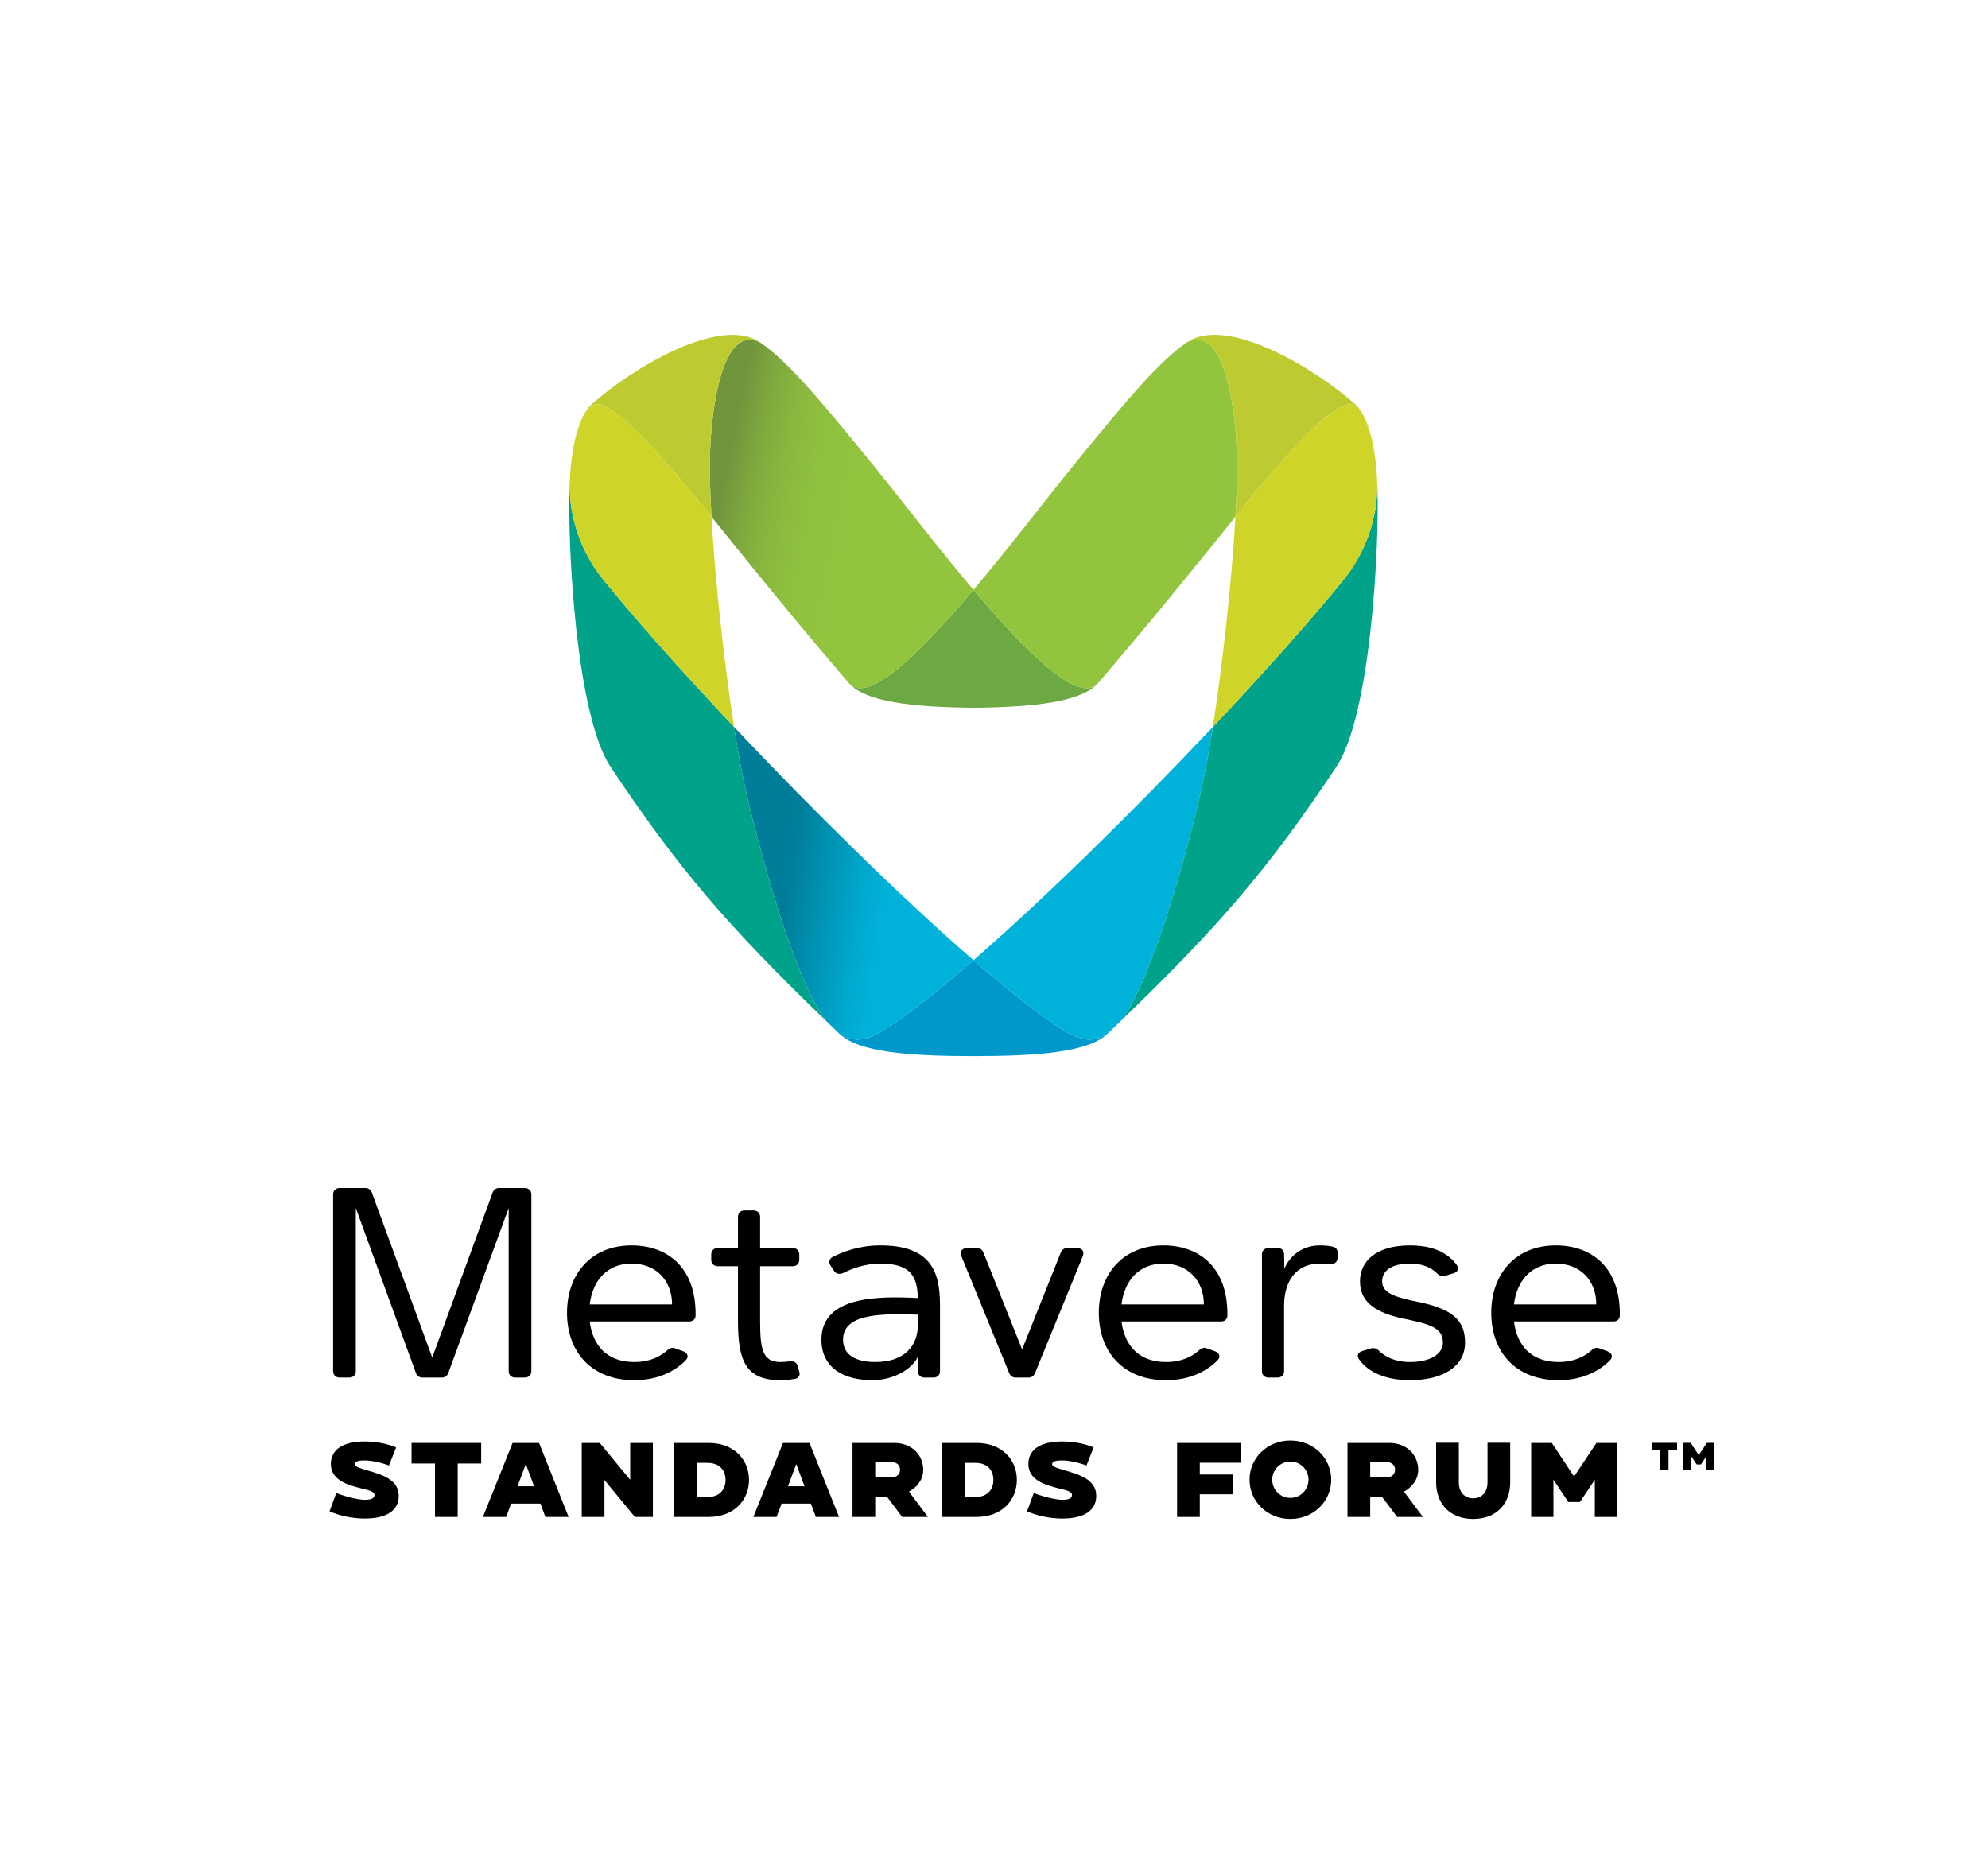
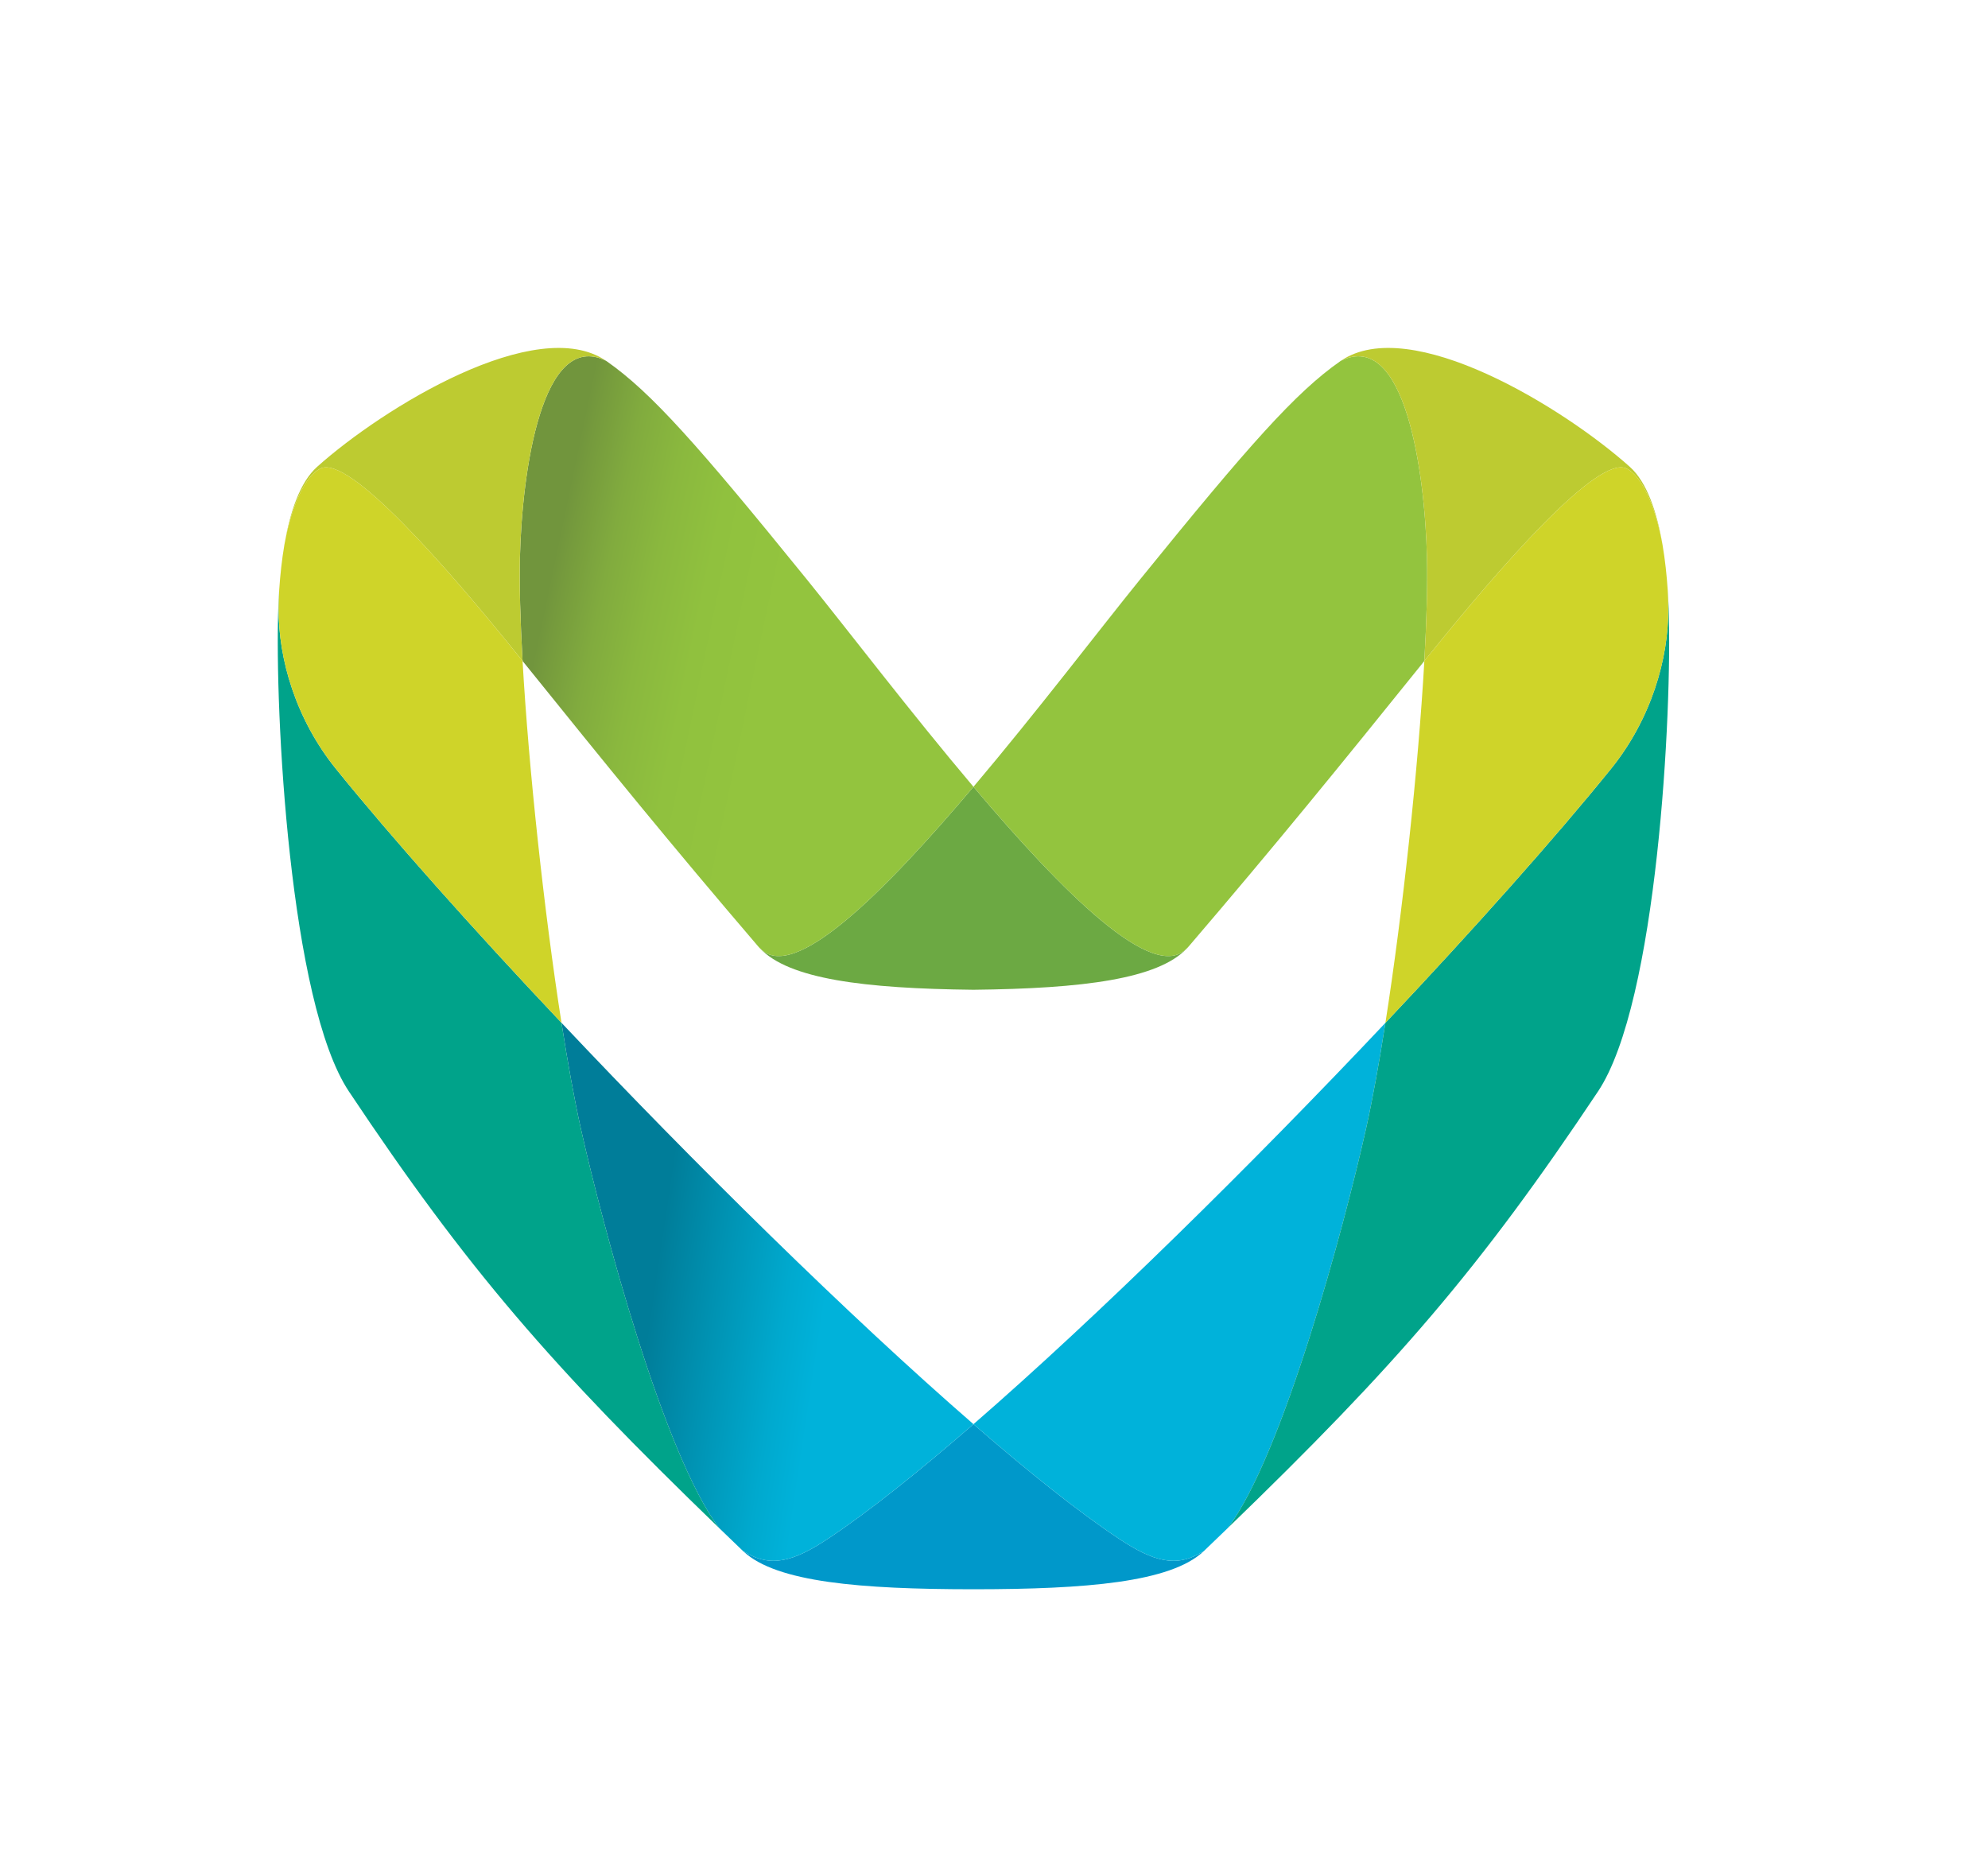
<svg xmlns="http://www.w3.org/2000/svg" width="100%" height="100%" viewBox="0 0 120 112" version="1.1" xml:space="preserve" style="fill-rule:evenodd;clip-rule:evenodd;stroke-linejoin:round;stroke-miterlimit:2;">
-   <g id="g2537_1_" />
-   <g>
-     <g transform="matrix(0.0969963,0,0,0.0969963,10.2817,13.2086)">
+   <g transform="matrix(0.166933,0,0,0.166933,-24.6725,8.95047)">
+     <g>
      <path d="M582.89,507.334L582.944,507.388C571.009,518.535 540.513,521.015 500.213,521.051L499.389,521.051C459.081,521.015 428.585,518.535 416.65,507.388L416.703,507.334C426.445,513.485 434.781,511.023 447.36,502.67C461.74,493.116 479.736,478.773 499.801,461.358C519.857,478.773 537.854,493.116 552.233,502.67C564.813,511.023 573.149,513.485 582.89,507.334Z" style="fill:rgb(0,152,202);fill-rule:nonzero;" />
      <path d="M648.762,316.239C646.47,330.922 644.079,344.102 641.724,354.631C633.765,390.231 611.703,472.523 591.772,498.9C588.961,501.613 586.096,504.38 583.15,507.2C583.087,507.263 583.016,507.325 582.944,507.388L582.89,507.334C573.149,513.485 564.813,511.023 552.233,502.67C537.854,493.116 519.857,478.773 499.801,461.358C544.981,422.132 600.601,367.274 648.762,316.239Z" style="fill:rgb(0,178,218);fill-rule:nonzero;" />
      <path d="M416.703,507.334L416.65,507.388C416.578,507.325 416.506,507.263 416.444,507.2C413.507,504.389 410.651,501.631 407.848,498.927C387.909,472.604 365.847,390.249 357.87,354.631C355.515,344.093 353.124,330.913 350.832,316.221C398.984,367.256 454.613,422.123 499.801,461.358C479.736,478.773 461.74,493.116 447.36,502.67C434.781,511.023 426.445,513.485 416.703,507.334Z" style="fill:url(#_Linear1);fill-rule:nonzero;" />
      <path d="M751.172,166.365C752.498,203.683 747.072,308.888 725.646,341.022C682.803,405.291 652.46,440.263 591.772,498.9C611.703,472.523 633.765,390.231 641.724,354.631C644.079,344.102 646.47,330.922 648.762,316.239C681.084,281.982 710.049,249.445 730.23,224.518C744.86,206.45 751.172,184.568 751.038,166.419C751.02,164.1 750.949,161.826 750.832,159.596C750.984,161.924 751.101,164.198 751.172,166.365Z" style="fill:rgb(0,163,138);fill-rule:nonzero;" />
      <path d="M248.556,166.419C248.421,184.568 254.734,206.45 269.364,224.518C289.545,249.445 318.501,281.973 350.832,316.221C353.124,330.913 355.515,344.093 357.87,354.631C365.847,390.249 387.909,472.604 407.848,498.927C347.143,440.272 316.791,405.3 273.948,341.022C252.531,308.888 247.105,203.683 248.421,166.365C248.502,164.198 248.609,161.933 248.762,159.605C248.645,161.826 248.573,164.1 248.556,166.419Z" style="fill:rgb(0,163,138);fill-rule:nonzero;" />
      <path d="M576.963,289.342C566.487,300.364 539.591,303.838 499.801,304.277C460.012,303.838 433.106,300.364 422.631,289.342L422.675,289.306C434.593,302.047 467.407,269.215 499.801,230.884C532.195,269.215 565.001,302.047 576.918,289.306L576.963,289.342Z" style="fill:rgb(108,169,67);fill-rule:nonzero;" />
      <path d="M576.918,289.306C565.001,302.047 532.195,269.215 499.801,230.884C522.588,203.925 545.169,174.262 560.121,155.809C599.428,107.325 616.242,88.317 632.439,76.991C632.511,76.937 632.583,76.892 632.654,76.847C655.862,65.414 663.034,116.941 663.786,147.921C664.028,157.85 663.66,170.752 662.837,185.391C631.956,223.713 609.554,251.316 577.661,288.572C577.438,288.832 577.205,289.091 576.963,289.342L576.918,289.306Z" style="fill:rgb(147,196,62);fill-rule:nonzero;" />
      <path d="M422.675,289.306L422.631,289.342C422.389,289.091 422.156,288.832 421.932,288.572C390.04,251.316 367.638,223.713 336.757,185.391C335.933,170.752 335.566,157.85 335.808,147.921C336.56,116.941 343.741,65.414 366.94,76.847C367.011,76.892 367.083,76.937 367.154,76.991C383.351,88.317 400.166,107.325 439.472,155.809C454.425,174.262 477.006,203.925 499.801,230.884C467.407,269.215 434.593,302.047 422.675,289.306Z" style="fill:url(#_Linear2);fill-rule:nonzero;" />
      <path d="M737.133,115.186C743.41,120.8 746.982,131.742 748.961,143.381C746.32,128.948 741.449,118.589 735.978,115.813C725.771,110.62 690.288,151.323 664.627,183.162C664.028,183.905 663.428,184.648 662.837,185.391C663.66,170.752 664.028,157.85 663.786,147.921C663.034,116.941 655.862,65.414 632.654,76.847C657.742,59.719 713.254,93.814 737.133,115.186Z" style="fill:rgb(189,203,49);fill-rule:nonzero;" />
      <path d="M334.966,183.162C309.314,151.323 273.823,110.62 263.615,115.813C258.181,118.571 253.328,128.823 250.678,143.113C252.674,131.571 256.238,120.756 262.46,115.186C286.34,93.814 341.852,59.719 366.94,76.847C343.741,65.414 336.56,116.941 335.808,147.921C335.566,157.85 335.933,170.752 336.757,185.391C336.166,184.648 335.566,183.905 334.966,183.162Z" style="fill:rgb(189,203,49);fill-rule:nonzero;" />
      <path d="M751.038,166.419C751.172,184.568 744.86,206.45 730.23,224.518C710.049,249.445 681.084,281.982 648.762,316.239C655.047,276.001 660.607,224.5 662.837,185.391C663.428,184.648 664.028,183.905 664.627,183.162C690.288,151.323 725.771,110.62 735.978,115.813C741.449,118.589 746.32,128.948 748.961,143.381C749.883,148.762 750.465,154.287 750.823,159.516C750.823,159.542 750.832,159.569 750.832,159.596C750.949,161.826 751.02,164.1 751.038,166.419Z" style="fill:rgb(207,212,41);fill-rule:nonzero;" />
      <path d="M336.757,185.391C338.987,224.5 344.547,275.992 350.832,316.221C318.501,281.973 289.545,249.445 269.364,224.518C254.734,206.45 248.421,184.568 248.556,166.419C248.573,164.1 248.645,161.826 248.762,159.605C248.762,159.578 248.77,159.542 248.77,159.516C249.129,154.278 249.711,148.744 250.633,143.354C250.651,143.274 250.66,143.193 250.678,143.113C253.328,128.823 258.181,118.571 263.615,115.813C273.823,110.62 309.314,151.323 334.966,183.162C335.566,183.905 336.166,184.648 336.757,185.391Z" style="fill:rgb(207,212,41);fill-rule:nonzero;" />
-     </g>
-     <g transform="matrix(0.0969963,0,0,0.0969963,10.2817,13.2086)">
-       <g>
-         <path d="M142.14,794.743C142.14,803.901 134.569,808.843 120.914,808.843C113.614,808.843 105.435,807.195 99.08,804.362L103.272,792.898C107.26,794.677 116.588,797.181 120.914,797.181C125.511,797.181 127.066,795.929 127.066,794.216C127.066,792.041 123.821,791.251 118.819,790.064C110.64,788.088 99.892,784.991 99.892,774.845C99.892,766.279 106.922,760.877 121.049,760.877C127.471,760.877 134.839,762.129 140.518,764.566L136.056,775.833C131.189,773.923 124.768,772.671 121.049,772.671C116.318,772.671 114.696,773.461 114.696,775.043C114.696,776.624 118.413,777.612 122.672,778.864C131.324,781.434 142.14,784.398 142.14,794.743Z" style="fill-rule:nonzero;" />
-         <path d="M193.442,761.799L193.442,774.581L178.84,774.581L178.84,807.854L164.713,807.854L164.713,774.581L150.112,774.581L150.112,761.799L193.442,761.799Z" style="fill-rule:nonzero;" />
-         <path d="M247.854,807.854L233.388,807.854L230.346,799.553L212.095,799.553L208.986,807.854L194.52,807.854L212.974,761.799L229.467,761.799L247.854,807.854ZM226.358,788.747L221.221,774.911L216.083,788.747L226.358,788.747Z" style="fill-rule:nonzero;" />
-         <path d="M300.303,761.799L300.303,807.854L289.082,807.854L270.156,784.859L270.156,807.854L256.028,807.854L256.028,761.799L267.248,761.799L286.176,784.728L286.176,761.799L300.303,761.799Z" style="fill-rule:nonzero;" />
-         <path d="M360.12,784.794C360.12,797.51 350.658,807.854 335.042,807.854L313.615,807.854L313.615,761.799L335.042,761.799C350.658,761.799 360.12,772.077 360.12,784.794ZM345.52,784.794C345.52,778.93 341.938,774.186 334.232,774.186L327.742,774.186L327.742,795.468L334.232,795.468C341.938,795.468 345.52,790.658 345.52,784.794Z" style="fill-rule:nonzero;" />
-         <path d="M416.154,807.854L401.688,807.854L398.646,799.553L380.395,799.553L377.285,807.854L362.82,807.854L381.274,761.799L397.767,761.799L416.154,807.854ZM394.658,788.747L389.52,774.911L384.383,788.747L394.658,788.747Z" style="fill-rule:nonzero;" />
-         <path d="M471.442,807.854L455.422,807.854L446.026,795.336L438.658,795.336L438.658,807.854L424.531,807.854L424.531,761.799L450.555,761.799C461.438,761.799 468.535,769.311 468.535,778.534C468.535,784.465 464.885,789.208 459.68,792.107L471.442,807.854ZM454.137,778.469C454.137,775.833 452.244,773.593 448.392,773.593L438.658,773.593L438.658,783.278L448.392,783.278C452.244,783.278 454.137,781.104 454.137,778.469Z" style="fill-rule:nonzero;" />
-         <path d="M526.799,784.794C526.799,797.51 517.336,807.854 501.721,807.854L480.293,807.854L480.293,761.799L501.721,761.799C517.336,761.799 526.799,772.077 526.799,784.794ZM512.199,784.794C512.199,778.93 508.616,774.186 500.91,774.186L494.421,774.186L494.421,795.468L500.91,795.468C508.616,795.468 512.199,790.658 512.199,784.794Z" style="fill-rule:nonzero;" />
-         <path d="M576.208,794.743C576.208,803.901 568.637,808.843 554.983,808.843C547.682,808.843 539.503,807.195 533.149,804.362L537.34,792.898C541.328,794.677 550.657,797.181 554.983,797.181C559.579,797.181 561.134,795.929 561.134,794.216C561.134,792.041 557.889,791.251 552.887,790.064C544.708,788.088 533.96,784.991 533.96,774.845C533.96,766.279 540.991,760.877 555.117,760.877C561.539,760.877 568.908,762.129 574.586,764.566L570.124,775.833C565.257,773.923 558.836,772.671 555.117,772.671C550.386,772.671 548.764,773.461 548.764,775.043C548.764,776.624 552.482,777.612 556.741,778.864C565.393,781.434 576.208,784.398 576.208,794.743Z" style="fill-rule:nonzero;" />
-         <path d="M640.647,774.12C640.647,774.12 640.647,781.434 640.647,781.434L661.466,781.434L661.466,793.755L640.647,793.755L640.647,807.854L626.519,807.854L626.519,761.799L666.468,761.799L666.468,774.12L640.647,774.12Z" style="fill-rule:nonzero;" />
-         <path d="M722.434,784.662C722.434,798.104 711.484,809.106 697.018,809.106C682.552,809.106 671.602,798.104 671.602,784.662C671.602,771.221 682.552,760.284 697.018,760.284C711.484,760.284 722.434,771.221 722.434,784.662ZM708.307,784.662C708.307,778.732 703.643,773.396 697.018,773.396C690.394,773.396 685.73,778.732 685.73,784.662C685.73,790.592 690.394,795.995 697.018,795.995C703.643,795.995 708.307,790.592 708.307,784.662Z" style="fill-rule:nonzero;" />
-         <path d="M779.481,807.854L763.461,807.854L754.065,795.336L746.697,795.336L746.697,807.854L732.57,807.854L732.57,761.799L758.594,761.799C769.477,761.799 776.575,769.311 776.575,778.534C776.575,784.465 772.924,789.208 767.719,792.107L779.481,807.854ZM762.176,778.469C762.176,775.833 760.284,773.593 756.431,773.593L746.697,773.593L746.697,783.278L756.431,783.278C760.284,783.278 762.176,781.104 762.176,778.469Z" style="fill-rule:nonzero;" />
-         <path d="M833.826,761.667L833.826,786.243C833.826,799.75 825.173,809.106 810.775,809.106C796.377,809.106 787.725,799.75 787.725,786.243L787.725,761.667L801.852,761.667L801.852,786.705C801.852,791.515 804.759,796.258 810.775,796.258C816.791,796.258 819.698,791.515 819.698,786.705L819.698,761.667L833.826,761.667Z" style="fill-rule:nonzero;" />
-         <path d="M900.336,761.799L900.336,807.854L886.479,807.854L886.479,784.662L877.218,798.564L869.986,798.564L860.725,784.662L860.725,807.854L846.867,807.854L846.867,761.799L859.711,761.799L873.568,782.686L887.492,761.799L900.336,761.799Z" style="fill-rule:nonzero;" />
-       </g>
-     </g>
-     <g transform="matrix(0.0969963,0,0,0.0969963,10.2817,13.2086)">
-       <path d="M101.303,717.165L101.303,607.079C101.303,604.785 102.984,603.147 105.337,603.147L121.472,603.147C123.153,603.147 124.665,604.131 125.338,605.769L162.987,708.646L200.636,605.769C201.308,604.131 202.821,603.147 204.501,603.147L220.637,603.147C222.99,603.147 224.67,604.785 224.67,607.079L224.67,717.165C224.67,719.459 222.99,721.097 220.637,721.097L214.586,721.097C212.233,721.097 210.552,719.459 210.552,717.165L210.552,615.598L172.904,718.476C172.231,720.113 170.718,721.097 169.037,721.097L156.768,721.097C155.087,721.097 153.574,720.113 152.903,718.476L115.421,615.598L115.421,717.165C115.421,719.459 113.741,721.097 111.388,721.097L105.337,721.097C102.984,721.097 101.303,719.459 101.303,717.165Z" style="fill-rule:nonzero;" />
-       <path d="M288.71,711.432C299.635,711.432 306.19,707.008 309.719,703.732C310.896,702.749 312.576,702.258 314.089,702.913L319.131,704.715C321.989,705.861 322.829,708.155 320.813,710.285C315.098,716.182 304.677,722.734 288.71,722.734C261.986,722.734 246.859,705.043 246.859,680.797C246.859,656.553 261.986,638.859 287.03,638.859C309.383,638.859 327.367,652.621 326.864,682.6C326.864,684.729 325.182,686.203 322.997,686.203L260.978,686.203C262.826,700.947 271.567,711.432 288.71,711.432ZM287.03,650.163C271.903,650.163 262.826,660.647 260.978,675.555L312.241,675.555C312.241,660.976 302.492,650.163 287.03,650.163Z" style="fill-rule:nonzero;" />
-       <path d="M353.254,685.876L353.254,651.802L340.649,651.802C338.295,651.802 336.615,650.163 336.615,647.87L336.615,644.43C336.615,642.137 338.295,640.498 340.649,640.498L353.254,640.498L353.254,621.004C353.254,618.71 354.935,617.072 357.288,617.072L363.003,617.072C365.356,617.072 367.036,618.71 367.036,621.004L367.036,640.498L387.373,640.498C389.727,640.498 391.408,642.137 391.408,644.43L391.408,647.87C391.408,650.163 389.727,651.802 387.373,651.802L367.036,651.802L367.036,685.876C367.036,703.404 368.549,711.432 379.642,711.432C381.659,711.432 383.676,711.268 385.357,710.939C387.71,710.612 389.727,711.596 390.399,713.889L391.408,717.492C392.079,719.622 391.072,721.424 388.886,721.916C386.701,722.243 383.676,722.734 379.642,722.734C357.96,722.734 353.254,710.448 353.254,685.876Z" style="fill-rule:nonzero;" />
-       <path d="M465.193,717.165L465.193,708.155C461.494,716.182 449.561,722.734 436.955,722.734C418.971,722.734 405.189,715.035 405.189,697.507C405.189,669.821 441.829,670.477 465.193,671.623C464.856,659.01 461.494,650.163 441.829,650.163C432.753,650.163 424.518,653.112 418.635,656.061C417.963,656.389 417.122,656.553 416.45,656.553C415.106,656.553 413.929,656.061 413.089,654.75L410.904,651.474C409.559,649.508 409.896,647.379 412.08,646.068C418.299,642.955 428.384,638.859 441.829,638.859C472.755,638.859 478.974,654.586 478.974,675.719L478.974,717.165C478.974,719.459 477.293,721.097 474.941,721.097L469.226,721.097C466.873,721.097 465.193,719.459 465.193,717.165ZM418.635,697.507C418.635,706.189 425.359,711.432 438.804,711.432C456.788,711.432 465.193,701.438 465.193,688.333L465.193,681.944C445.36,681.453 418.635,680.306 418.635,697.507Z" style="fill-rule:nonzero;" />
-       <path d="M522.172,718.64L492.423,645.904C491.078,642.628 492.591,640.498 496.12,640.498L502.171,640.498C503.684,640.498 505.197,641.48 505.868,642.955L530.072,703.568L554.275,642.955C554.947,641.48 556.459,640.498 557.972,640.498L564.023,640.498C567.553,640.498 569.066,642.628 567.721,645.904L537.971,718.64C537.299,720.113 535.786,721.097 534.274,721.097L525.869,721.097C524.357,721.097 522.844,720.113 522.172,718.64Z" style="fill-rule:nonzero;" />
-       <path d="M619.659,711.432C630.584,711.432 637.139,707.008 640.668,703.732C641.845,702.749 643.526,702.258 645.038,702.913L650.08,704.715C652.938,705.861 653.779,708.155 651.762,710.285C646.047,716.182 635.626,722.734 619.659,722.734C592.935,722.734 577.808,705.043 577.808,680.797C577.808,656.553 592.935,638.859 617.979,638.859C640.332,638.859 658.317,652.621 657.813,682.6C657.813,684.729 656.131,686.203 653.947,686.203L591.927,686.203C593.776,700.947 602.516,711.432 619.659,711.432ZM617.979,650.163C602.852,650.163 593.776,660.647 591.927,675.555L643.19,675.555C643.19,660.976 633.442,650.163 617.979,650.163Z" style="fill-rule:nonzero;" />
-       <path d="M679.328,717.165L679.328,644.43C679.328,642.137 681.009,640.498 683.362,640.498L689.076,640.498C691.598,640.498 693.111,641.973 693.111,644.43L693.279,653.439C693.447,652.948 698.657,638.859 715.464,638.859C718.826,638.859 721.347,639.188 723.532,639.679C725.213,640.007 726.389,641.48 726.389,643.283L726.389,646.231C726.389,649.344 724.372,650.818 721.347,650.491C719.498,650.327 717.481,650.163 715.296,650.163C701.01,650.163 693.111,660.647 693.111,676.374L693.111,717.165C693.111,719.459 691.43,721.097 689.076,721.097L683.362,721.097C681.009,721.097 679.328,719.459 679.328,717.165Z" style="fill-rule:nonzero;" />
-       <path d="M741.857,704.551L747.403,702.913C748.915,702.422 750.765,703.076 751.941,704.224C755.807,708.155 762.194,711.432 771.438,711.432C784.043,711.432 791.943,706.517 791.943,699.309C791.943,690.954 785.388,688.169 770.429,685.057C748.411,680.961 740.344,673.262 740.344,661.139C740.344,649.181 749.756,638.859 771.438,638.859C788.245,638.859 796.313,645.249 800.515,650.982C802.196,653.275 801.188,655.405 798.498,656.225L793.119,657.863C791.607,658.354 789.758,657.699 788.581,656.553C785.893,653.768 780.85,650.163 771.438,650.163C760.345,650.163 754.126,654.423 754.126,661.139C754.126,667.2 759.168,670.312 772.783,673.262C795.641,677.521 805.725,683.746 805.725,699.309C805.725,714.544 791.439,722.734 771.438,722.734C756.816,722.734 745.386,717.984 739.671,709.629C738.159,707.5 739.167,705.37 741.857,704.551Z" style="fill-rule:nonzero;" />
-       <path d="M863.881,711.432C874.806,711.432 881.361,707.008 884.89,703.732C886.067,702.749 887.747,702.258 889.26,702.913L894.303,704.715C897.159,705.861 898,708.155 895.984,710.285C890.269,716.182 879.848,722.734 863.881,722.734C837.157,722.734 822.03,705.043 822.03,680.797C822.03,656.553 837.157,638.859 862.201,638.859C884.554,638.859 902.538,652.621 902.034,682.6C902.034,684.729 900.353,686.203 898.168,686.203L836.149,686.203C837.997,700.947 846.738,711.432 863.881,711.432ZM862.201,650.163C847.074,650.163 837.997,660.647 836.149,675.555L887.411,675.555C887.411,660.976 877.663,650.163 862.201,650.163Z" style="fill-rule:nonzero;" />
-     </g>
-     <g transform="matrix(0.0969963,0,0,0.0969963,10.2817,13.2086)">
-       <g>
-         <path d="M937.677,761.739L937.677,766.407L932.344,766.407L932.344,778.56L927.184,778.56L927.184,766.407L921.852,766.407L921.852,761.739L937.677,761.739Z" style="fill-rule:nonzero;" />
-         <path d="M960.937,761.739L960.937,778.56L955.875,778.56L955.875,770.09L952.492,775.167L949.851,775.167L946.469,770.09L946.469,778.56L941.408,778.56L941.408,761.739L946.098,761.739L951.159,769.367L956.245,761.739L960.937,761.739Z" style="fill-rule:nonzero;" />
-       </g>
    </g>
  </g>
  <defs>
    <linearGradient id="_Linear1" x1="0" y1="0" x2="1" y2="0" gradientUnits="userSpaceOnUse" gradientTransform="matrix(109.823,16.0774,-16.0774,109.823,364.333,409.95)">
      <stop offset="0" style="stop-color:rgb(0,125,153);stop-opacity:1" />
      <stop offset="0.18" style="stop-color:rgb(0,125,153);stop-opacity:1" />
      <stop offset="0.38" style="stop-color:rgb(0,146,178);stop-opacity:1" />
      <stop offset="0.61" style="stop-color:rgb(0,169,206);stop-opacity:1" />
      <stop offset="0.74" style="stop-color:rgb(0,178,218);stop-opacity:1" />
      <stop offset="1" style="stop-color:rgb(0,178,218);stop-opacity:1" />
    </linearGradient>
    <linearGradient id="_Linear2" x1="0" y1="0" x2="1" y2="0" gradientUnits="userSpaceOnUse" gradientTransform="matrix(210.966,43.5463,-43.5463,210.966,336.517,171.58)">
      <stop offset="0" style="stop-color:rgb(113,149,61);stop-opacity:1" />
      <stop offset="0.03" style="stop-color:rgb(113,149,61);stop-opacity:1" />
      <stop offset="0.05" style="stop-color:rgb(117,154,61);stop-opacity:1" />
      <stop offset="0.12" style="stop-color:rgb(129,171,62);stop-opacity:1" />
      <stop offset="0.2" style="stop-color:rgb(138,184,62);stop-opacity:1" />
      <stop offset="0.29" style="stop-color:rgb(144,193,62);stop-opacity:1" />
      <stop offset="0.42" style="stop-color:rgb(147,196,62);stop-opacity:1" />
      <stop offset="1" style="stop-color:rgb(147,196,62);stop-opacity:1" />
    </linearGradient>
  </defs>
</svg>
